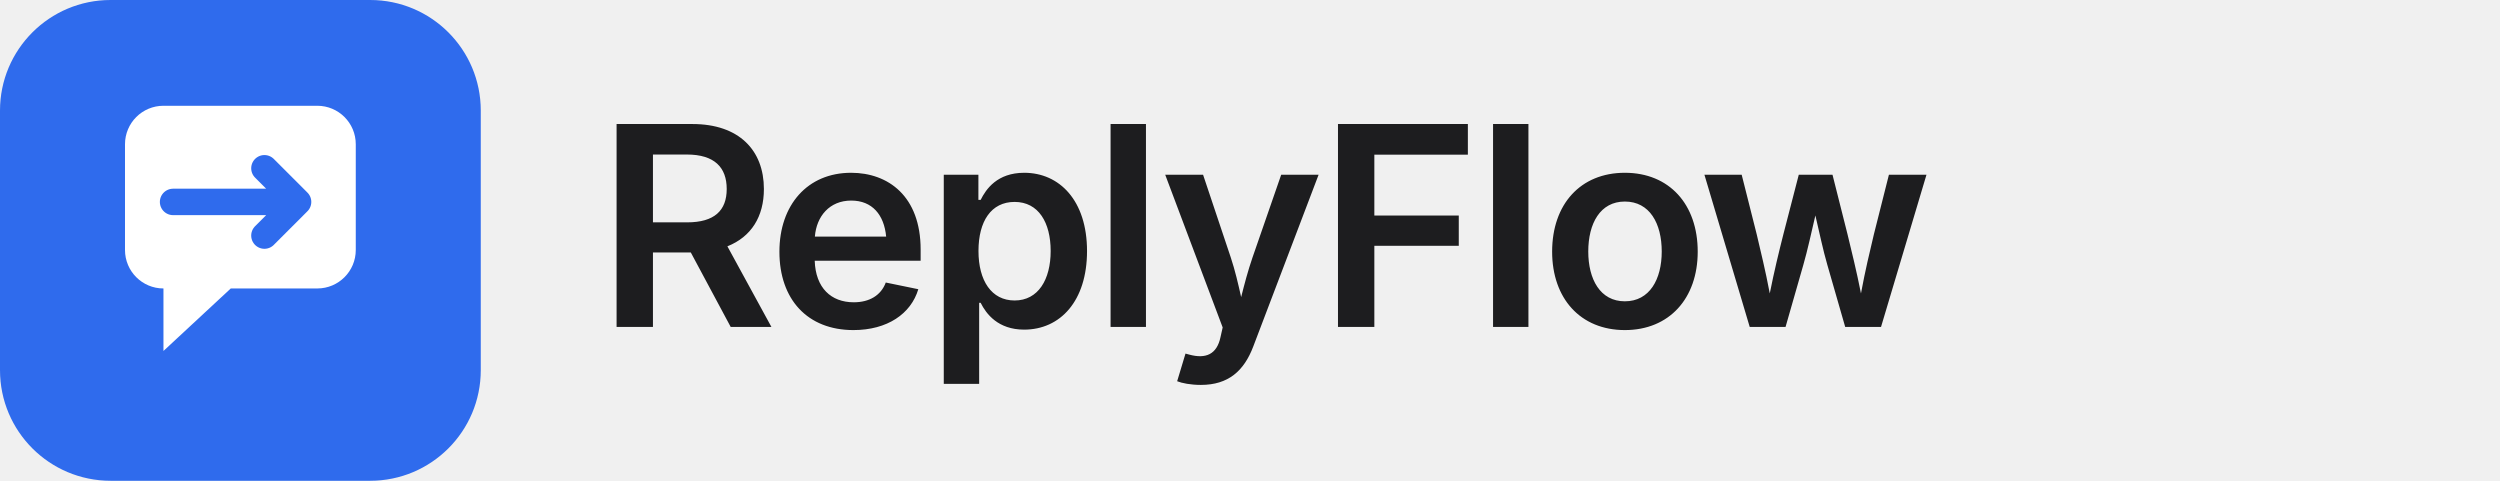
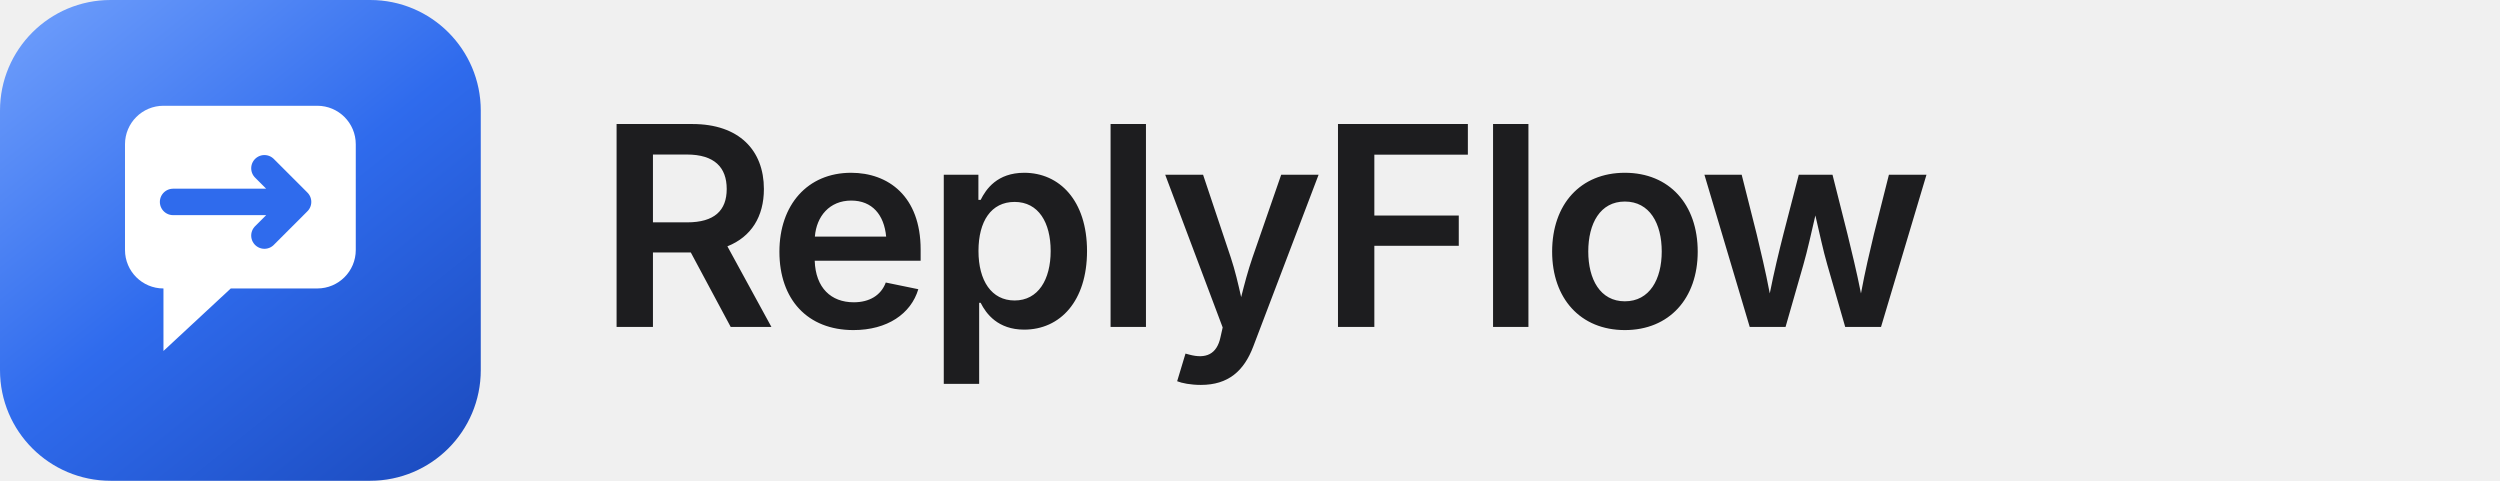
<svg xmlns="http://www.w3.org/2000/svg" viewBox="0 0 520 100" width="520" height="100">
+   <defs>
+     <linearGradient id="rf" x1="0.1" y1="0" x2="0.9" y2="1">
+       <stop offset="0" stop-color="#6c9cfb" />
+       <stop offset=".5" stop-color="#2f6bed" />
+       <stop offset="1" stop-color="#1c4cc0" />
+     </linearGradient>
+   </defs>
  <g>
-     <rect width="100" height="100" rx="23" fill="#2f6bed" />
+     <rect width="100" height="100" rx="23" fill="url(#rf)" />
    <path d="M26 30a8 8 0 0 1 8-8h32a8 8 0 0 1 8 8v22a8 8 0 0 1-8 8H48L34 73V60a8 8 0 0 1-8-8z" fill="#fff" />
    <path d="M36 42h26m0 0-7-7m7 7-7 7" fill="none" stroke="#2f6bed" stroke-width="5.5" stroke-linecap="round" stroke-linejoin="round" />
  </g>
  <text x="124" y="68" font-family="-apple-system, BlinkMacSystemFont, 'SF Pro Display', 'Inter', 'Helvetica Neue', Arial, sans-serif" font-size="58" font-weight="600" letter-spacing="-1.5" fill="#1d1d1f">ReplyFlow</text>
</svg>
